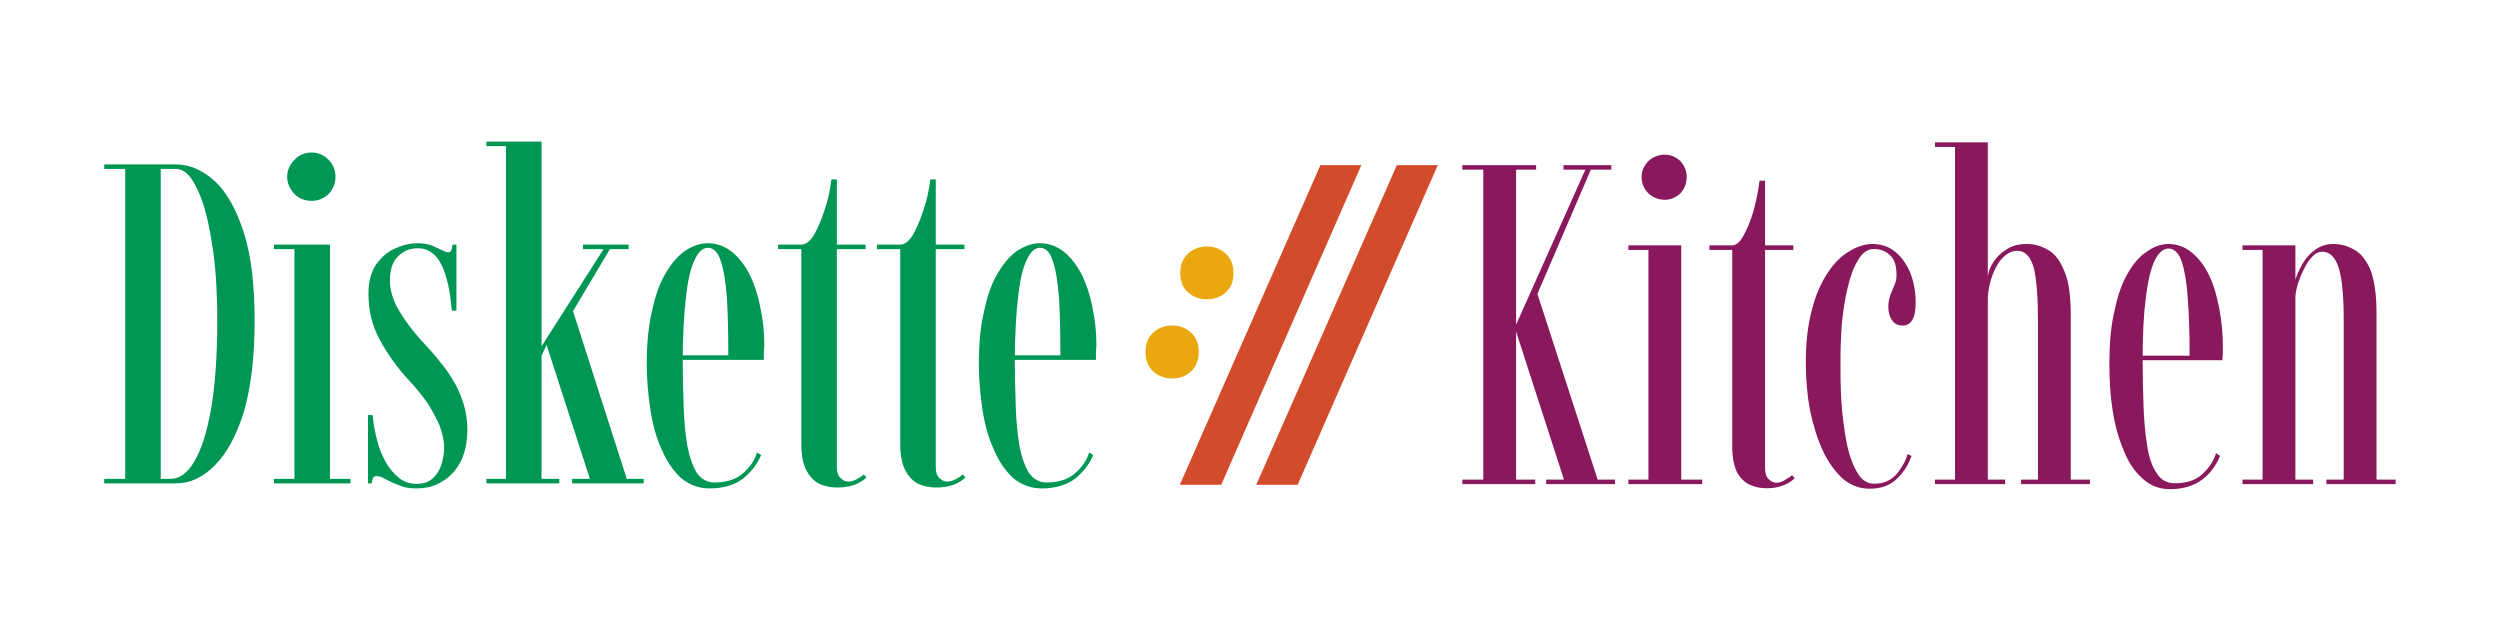
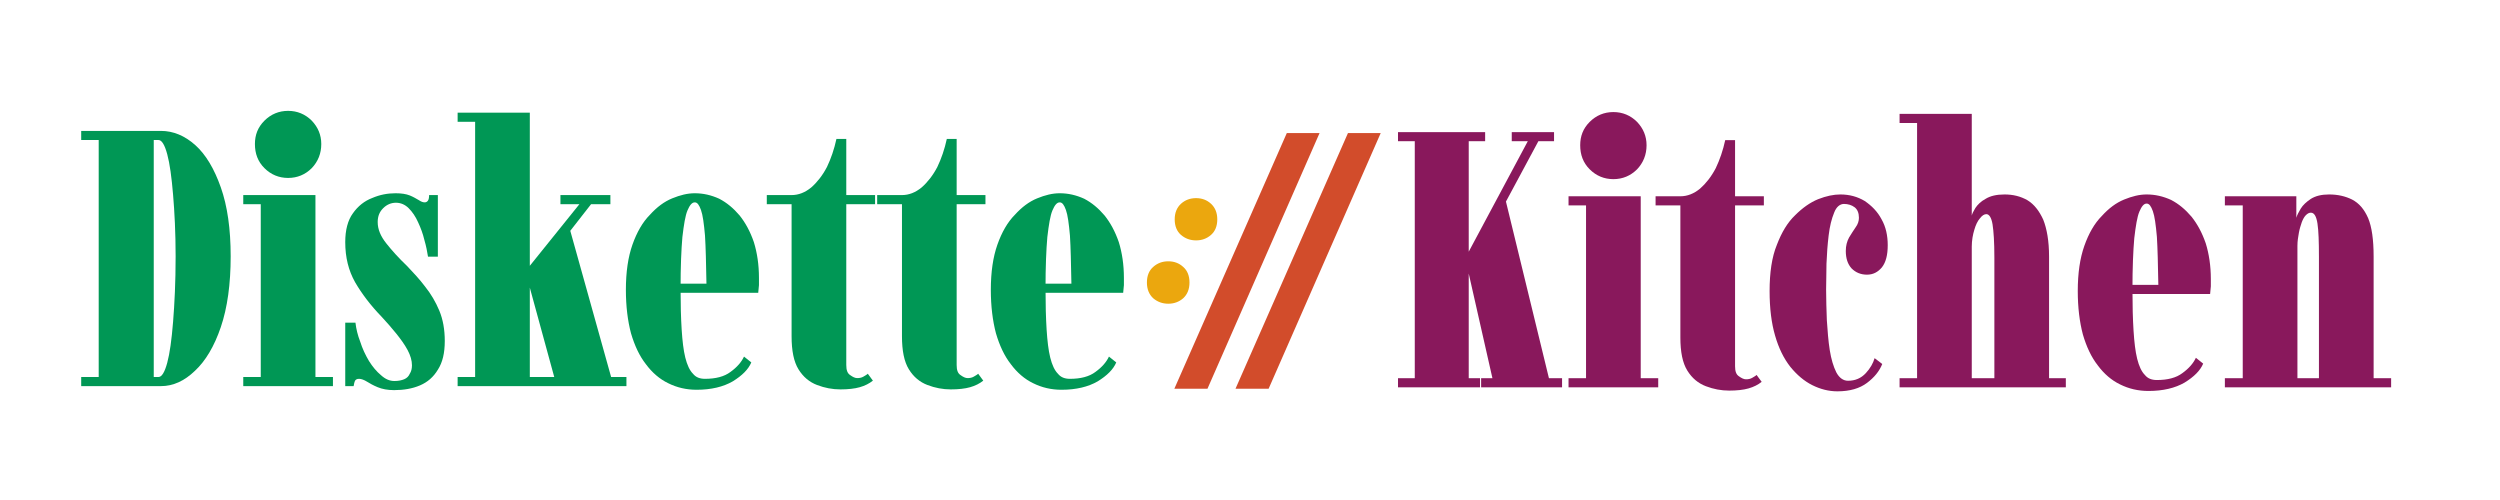
- <svg xmlns="http://www.w3.org/2000/svg" width="100%" height="100%" viewBox="0 0 8000 2000" version="1.1" xml:space="preserve" style="fill-rule:evenodd;clip-rule:evenodd;stroke-linejoin:round;stroke-miterlimit:2;">
-   <g transform="matrix(1,0,0,1,-3326.3,2.40628)">
+ <svg xmlns="http://www.w3.org/2000/svg" width="100%" height="100%" viewBox="0 0 10000 2000" version="1.1" xml:space="preserve" style="fill-rule:evenodd;clip-rule:evenodd;stroke-linejoin:round;stroke-miterlimit:2;">
+   <g transform="matrix(1,0,0,1,-3326.3,-8.34888e-14)">
    <g transform="matrix(1458.33,0,0,1458.33,3626.3,1544.47)">
-       <path d="M0.023,-0L0.023,-0.01L0.069,-0.01L0.069,-0.69L0.023,-0.69L0.023,-0.7L0.18,-0.7C0.211,-0.7 0.24,-0.687 0.267,-0.662C0.293,-0.637 0.314,-0.599 0.33,-0.548C0.346,-0.497 0.353,-0.433 0.353,-0.356C0.353,-0.278 0.345,-0.212 0.33,-0.159C0.314,-0.107 0.293,-0.067 0.266,-0.04C0.24,-0.013 0.211,-0 0.18,-0L0.023,-0ZM0.147,-0.01L0.169,-0.01C0.188,-0.01 0.205,-0.022 0.22,-0.047C0.235,-0.072 0.248,-0.11 0.257,-0.161C0.266,-0.212 0.271,-0.277 0.271,-0.356C0.271,-0.426 0.267,-0.485 0.258,-0.535C0.25,-0.585 0.239,-0.623 0.225,-0.65C0.212,-0.677 0.197,-0.69 0.181,-0.69L0.147,-0.69L0.147,-0.01Z" style="fill:rgb(0,151,85);fill-rule:nonzero;" />
+       <path d="M0.017,-0L0.017,-0.025L0.065,-0.025L0.065,-0.675L0.017,-0.675L0.017,-0.7L0.236,-0.7C0.269,-0.7 0.301,-0.687 0.33,-0.661C0.359,-0.635 0.382,-0.596 0.4,-0.545C0.418,-0.494 0.427,-0.431 0.427,-0.356C0.427,-0.28 0.418,-0.215 0.4,-0.162C0.382,-0.109 0.358,-0.069 0.329,-0.042C0.3,-0.014 0.269,-0 0.236,-0L0.017,-0ZM0.216,-0.025L0.229,-0.025C0.238,-0.025 0.246,-0.038 0.253,-0.064C0.26,-0.09 0.265,-0.127 0.269,-0.176C0.273,-0.226 0.276,-0.285 0.276,-0.356C0.276,-0.421 0.273,-0.478 0.269,-0.525C0.265,-0.573 0.26,-0.61 0.253,-0.636C0.246,-0.662 0.238,-0.675 0.229,-0.675L0.216,-0.675L0.216,-0.025Z" style="fill:rgb(0,151,85);fill-rule:nonzero;" />
    </g>
-     <g transform="matrix(1458.33,0,0,1458.33,4182.52,1544.47)">
-       <path d="M0.014,-0L0.014,-0.01L0.059,-0.01L0.059,-0.514L0.014,-0.514L0.014,-0.524L0.137,-0.524L0.137,-0.01L0.182,-0.01L0.182,-0L0.014,-0ZM0.097,-0.62C0.082,-0.62 0.069,-0.625 0.059,-0.635C0.049,-0.646 0.043,-0.658 0.043,-0.673C0.043,-0.687 0.049,-0.7 0.059,-0.71C0.069,-0.721 0.082,-0.726 0.097,-0.726C0.111,-0.726 0.123,-0.721 0.134,-0.71C0.144,-0.7 0.149,-0.687 0.149,-0.673C0.149,-0.658 0.144,-0.646 0.134,-0.635C0.123,-0.625 0.111,-0.62 0.097,-0.62Z" style="fill:rgb(0,151,85);fill-rule:nonzero;" />
+     <g transform="matrix(1458.33,0,0,1458.33,4286.2,1544.47)">
+       <path d="M0.009,-0L0.009,-0.025L0.057,-0.025L0.057,-0.499L0.009,-0.499L0.009,-0.524L0.207,-0.524L0.207,-0.025L0.255,-0.025L0.255,-0L0.009,-0ZM0.132,-0.571C0.107,-0.571 0.085,-0.58 0.067,-0.598C0.049,-0.616 0.041,-0.638 0.041,-0.664C0.041,-0.689 0.049,-0.71 0.067,-0.728C0.085,-0.746 0.107,-0.755 0.132,-0.755C0.157,-0.755 0.179,-0.746 0.197,-0.728C0.214,-0.71 0.223,-0.689 0.223,-0.664C0.223,-0.638 0.214,-0.616 0.197,-0.598C0.179,-0.58 0.157,-0.571 0.132,-0.571Z" style="fill:rgb(0,151,85);fill-rule:nonzero;" />
    </g>
-     <g transform="matrix(1458.33,0,0,1458.33,4467.48,1544.47)">
-       <path d="M0.131,0.011C0.116,0.011 0.104,0.009 0.093,0.004C0.081,-0 0.072,-0.005 0.064,-0.009C0.056,-0.014 0.049,-0.016 0.044,-0.016C0.04,-0.016 0.038,-0.015 0.036,-0.012C0.035,-0.009 0.034,-0.005 0.033,-0L0.025,-0L0.025,-0.15L0.035,-0.15C0.037,-0.131 0.04,-0.113 0.045,-0.095C0.049,-0.077 0.056,-0.061 0.064,-0.047C0.072,-0.032 0.082,-0.021 0.093,-0.012C0.104,-0.003 0.117,0.001 0.132,0.001C0.147,0.001 0.158,-0.003 0.167,-0.011C0.176,-0.019 0.182,-0.029 0.186,-0.041C0.19,-0.054 0.192,-0.066 0.192,-0.079C0.192,-0.095 0.188,-0.11 0.182,-0.127C0.175,-0.143 0.166,-0.16 0.155,-0.177C0.143,-0.194 0.13,-0.21 0.115,-0.226C0.088,-0.255 0.067,-0.285 0.051,-0.315C0.034,-0.346 0.026,-0.379 0.026,-0.416C0.026,-0.441 0.031,-0.461 0.041,-0.478C0.052,-0.494 0.065,-0.506 0.081,-0.514C0.098,-0.522 0.115,-0.527 0.134,-0.527C0.146,-0.527 0.157,-0.525 0.165,-0.522C0.174,-0.518 0.181,-0.515 0.187,-0.512C0.193,-0.509 0.198,-0.507 0.201,-0.507C0.204,-0.507 0.207,-0.509 0.208,-0.512C0.209,-0.515 0.21,-0.519 0.21,-0.524L0.219,-0.524L0.219,-0.379L0.209,-0.379C0.207,-0.399 0.205,-0.418 0.201,-0.435C0.197,-0.452 0.193,-0.466 0.187,-0.478C0.181,-0.491 0.174,-0.5 0.165,-0.506C0.156,-0.513 0.146,-0.516 0.134,-0.516C0.117,-0.516 0.102,-0.51 0.091,-0.498C0.079,-0.487 0.073,-0.469 0.073,-0.445C0.073,-0.422 0.081,-0.399 0.095,-0.376C0.109,-0.353 0.127,-0.329 0.15,-0.305C0.169,-0.285 0.185,-0.265 0.199,-0.246C0.213,-0.226 0.224,-0.206 0.231,-0.185C0.239,-0.164 0.243,-0.142 0.243,-0.118C0.243,-0.091 0.238,-0.068 0.229,-0.049C0.219,-0.03 0.206,-0.015 0.189,-0.005C0.173,0.006 0.153,0.011 0.131,0.011Z" style="fill:rgb(0,151,85);fill-rule:nonzero;" />
+     <g transform="matrix(1458.33,0,0,1458.33,4670.83,1544.47)">
+       <path d="M0.159,0.011C0.141,0.011 0.126,0.008 0.114,0.003C0.102,-0.002 0.093,-0.007 0.085,-0.012C0.077,-0.017 0.069,-0.02 0.063,-0.02C0.057,-0.02 0.054,-0.018 0.052,-0.015C0.05,-0.011 0.049,-0.006 0.048,-0L0.025,-0L0.025,-0.174L0.053,-0.174C0.055,-0.157 0.059,-0.14 0.066,-0.122C0.072,-0.103 0.08,-0.086 0.09,-0.069C0.1,-0.053 0.111,-0.04 0.123,-0.03C0.135,-0.019 0.147,-0.014 0.16,-0.014C0.171,-0.014 0.18,-0.016 0.187,-0.019C0.194,-0.022 0.199,-0.027 0.202,-0.034C0.206,-0.04 0.208,-0.048 0.208,-0.057C0.208,-0.07 0.204,-0.084 0.196,-0.099C0.188,-0.114 0.177,-0.129 0.165,-0.144C0.152,-0.16 0.139,-0.175 0.125,-0.19C0.094,-0.222 0.07,-0.254 0.052,-0.285C0.034,-0.317 0.025,-0.353 0.025,-0.395C0.025,-0.428 0.032,-0.455 0.046,-0.474C0.06,-0.494 0.078,-0.508 0.099,-0.516C0.12,-0.525 0.141,-0.529 0.163,-0.529C0.179,-0.529 0.192,-0.527 0.202,-0.523C0.212,-0.519 0.22,-0.514 0.227,-0.51C0.233,-0.506 0.238,-0.504 0.243,-0.504C0.247,-0.504 0.25,-0.506 0.252,-0.509C0.254,-0.512 0.255,-0.517 0.255,-0.524L0.279,-0.524L0.279,-0.355L0.252,-0.355C0.25,-0.368 0.247,-0.384 0.242,-0.401C0.238,-0.418 0.232,-0.434 0.225,-0.449C0.218,-0.465 0.209,-0.478 0.199,-0.488C0.189,-0.498 0.177,-0.503 0.164,-0.503C0.151,-0.503 0.139,-0.498 0.129,-0.488C0.119,-0.478 0.114,-0.466 0.114,-0.45C0.114,-0.43 0.122,-0.411 0.138,-0.391C0.153,-0.372 0.172,-0.351 0.195,-0.329C0.212,-0.311 0.229,-0.293 0.244,-0.273C0.26,-0.253 0.273,-0.231 0.283,-0.207C0.293,-0.183 0.298,-0.155 0.298,-0.124C0.298,-0.091 0.292,-0.065 0.279,-0.045C0.267,-0.025 0.251,-0.011 0.23,-0.002C0.209,0.007 0.185,0.011 0.159,0.011Z" style="fill:rgb(0,151,85);fill-rule:nonzero;" />
    </g>
-     <g transform="matrix(1458.33,0,0,1458.33,4855.1,1544.47)">
-       <path d="M0.019,-0L0.019,-0.01L0.062,-0.01L0.062,-0.74L0.019,-0.74L0.019,-0.75L0.14,-0.75L0.14,-0.301L0.276,-0.514L0.231,-0.514L0.231,-0.524L0.331,-0.524L0.331,-0.514L0.29,-0.514L0.209,-0.378L0.327,-0.01L0.364,-0.01L0.364,-0L0.207,-0L0.207,-0.01L0.246,-0.01L0.151,-0.304L0.14,-0.28L0.14,-0.01L0.179,-0.01L0.179,-0L0.019,-0Z" style="fill:rgb(0,151,85);fill-rule:nonzero;" />
+     <g transform="matrix(1458.33,0,0,1458.33,5140.78,1544.47)">
+       <path d="M0.011,-0L0.011,-0.025L0.059,-0.025L0.059,-0.725L0.011,-0.725L0.011,-0.75L0.209,-0.75L0.209,-0.33L0.345,-0.499L0.293,-0.499L0.293,-0.524L0.43,-0.524L0.43,-0.499L0.377,-0.499L0.32,-0.426L0.432,-0.025L0.474,-0.025L0.474,-0L0.24,-0L0.24,-0.025L0.276,-0.025L0.203,-0.292L0.209,-0.295L0.209,-0.025L0.24,-0.025L0.24,-0L0.011,-0Z" style="fill:rgb(0,151,85);fill-rule:nonzero;" />
    </g>
-     <g transform="matrix(1458.33,0,0,1458.33,5359.4,1544.47)">
-       <path d="M0.163,0.011C0.139,0.011 0.118,0.003 0.1,-0.012C0.083,-0.028 0.069,-0.048 0.058,-0.074C0.046,-0.1 0.038,-0.129 0.033,-0.162C0.028,-0.195 0.025,-0.228 0.025,-0.263C0.025,-0.308 0.029,-0.347 0.037,-0.38C0.044,-0.413 0.054,-0.441 0.067,-0.462C0.08,-0.484 0.094,-0.5 0.11,-0.511C0.126,-0.521 0.142,-0.527 0.159,-0.527C0.179,-0.527 0.197,-0.52 0.212,-0.508C0.227,-0.496 0.24,-0.479 0.251,-0.458C0.261,-0.437 0.269,-0.414 0.274,-0.387C0.28,-0.36 0.283,-0.333 0.283,-0.304C0.283,-0.298 0.282,-0.293 0.282,-0.287C0.282,-0.282 0.282,-0.277 0.282,-0.271L0.097,-0.271L0.097,-0.281L0.204,-0.281C0.204,-0.33 0.203,-0.372 0.201,-0.407C0.198,-0.442 0.194,-0.47 0.187,-0.489C0.181,-0.508 0.171,-0.517 0.159,-0.517C0.148,-0.517 0.138,-0.508 0.13,-0.49C0.121,-0.472 0.115,-0.445 0.111,-0.408C0.107,-0.372 0.104,-0.326 0.104,-0.27C0.104,-0.235 0.105,-0.201 0.106,-0.169C0.107,-0.136 0.11,-0.108 0.114,-0.083C0.119,-0.057 0.126,-0.038 0.135,-0.023C0.145,-0.009 0.158,-0.002 0.174,-0.002C0.2,-0.002 0.221,-0.009 0.236,-0.022C0.252,-0.036 0.262,-0.051 0.267,-0.068L0.276,-0.062C0.268,-0.043 0.255,-0.026 0.237,-0.011C0.219,0.003 0.194,0.011 0.163,0.011Z" style="fill:rgb(0,151,85);fill-rule:nonzero;" />
+     <g transform="matrix(1458.33,0,0,1458.33,5796.3,1544.47)">
+       <path d="M0.217,0.01C0.189,0.01 0.163,0.004 0.139,-0.008C0.116,-0.019 0.095,-0.037 0.078,-0.06C0.06,-0.083 0.047,-0.111 0.037,-0.145C0.028,-0.179 0.023,-0.219 0.023,-0.264C0.023,-0.313 0.029,-0.354 0.041,-0.388C0.053,-0.422 0.069,-0.45 0.089,-0.47C0.108,-0.491 0.128,-0.506 0.15,-0.515C0.172,-0.524 0.192,-0.529 0.212,-0.529C0.235,-0.529 0.257,-0.524 0.279,-0.514C0.3,-0.503 0.318,-0.488 0.335,-0.468C0.351,-0.448 0.364,-0.424 0.374,-0.395C0.383,-0.366 0.388,-0.333 0.388,-0.297C0.388,-0.29 0.388,-0.283 0.388,-0.277C0.387,-0.27 0.387,-0.263 0.386,-0.256L0.165,-0.256L0.165,-0.281L0.244,-0.281C0.243,-0.337 0.242,-0.381 0.24,-0.413C0.237,-0.446 0.234,-0.469 0.229,-0.483C0.224,-0.497 0.219,-0.504 0.212,-0.504C0.204,-0.504 0.198,-0.496 0.192,-0.482C0.186,-0.468 0.182,-0.443 0.178,-0.409C0.175,-0.375 0.173,-0.328 0.173,-0.268C0.173,-0.224 0.174,-0.187 0.176,-0.155C0.178,-0.124 0.181,-0.098 0.186,-0.078C0.191,-0.058 0.198,-0.043 0.207,-0.034C0.215,-0.024 0.226,-0.02 0.24,-0.02C0.269,-0.02 0.293,-0.026 0.31,-0.039C0.328,-0.052 0.34,-0.066 0.347,-0.081L0.367,-0.065C0.359,-0.046 0.342,-0.029 0.316,-0.013C0.29,0.002 0.257,0.01 0.217,0.01Z" style="fill:rgb(0,151,85);fill-rule:nonzero;" />
    </g>
-     <g transform="matrix(1458.33,0,0,1458.33,5807.41,1544.47)">
-       <path d="M0.137,0.009C0.124,0.009 0.111,0.007 0.099,0.002C0.087,-0.003 0.077,-0.013 0.069,-0.027C0.061,-0.041 0.057,-0.061 0.057,-0.088L0.057,-0.514L0.006,-0.514L0.006,-0.524L0.057,-0.524C0.066,-0.524 0.075,-0.53 0.084,-0.544C0.092,-0.558 0.1,-0.575 0.107,-0.597C0.115,-0.619 0.12,-0.642 0.123,-0.667L0.135,-0.667L0.135,-0.524L0.198,-0.524L0.198,-0.514L0.135,-0.514L0.135,-0.036C0.135,-0.024 0.138,-0.016 0.144,-0.011C0.149,-0.006 0.154,-0.004 0.16,-0.004C0.167,-0.004 0.173,-0.006 0.18,-0.01C0.187,-0.014 0.192,-0.017 0.194,-0.02L0.2,-0.013C0.193,-0.006 0.184,-0.001 0.174,0.003C0.163,0.007 0.151,0.009 0.137,0.009Z" style="fill:rgb(0,151,85);fill-rule:nonzero;" />
+     <g transform="matrix(1458.33,0,0,1458.33,6394.95,1544.47)">
+       <path d="M0.201,0.009C0.179,0.009 0.158,0.005 0.137,-0.003C0.116,-0.011 0.099,-0.025 0.086,-0.046C0.073,-0.067 0.067,-0.097 0.067,-0.137L0.067,-0.499L-0.001,-0.499L-0.001,-0.524L0.067,-0.524C0.086,-0.524 0.104,-0.531 0.121,-0.545C0.137,-0.559 0.152,-0.578 0.164,-0.601C0.175,-0.624 0.184,-0.65 0.19,-0.678L0.217,-0.678L0.217,-0.524L0.296,-0.524L0.296,-0.499L0.217,-0.499L0.217,-0.058C0.217,-0.044 0.22,-0.035 0.228,-0.03C0.235,-0.025 0.241,-0.022 0.247,-0.022C0.253,-0.022 0.259,-0.023 0.264,-0.026C0.269,-0.029 0.273,-0.031 0.276,-0.034L0.29,-0.015C0.28,-0.007 0.268,-0.001 0.254,0.003C0.24,0.007 0.222,0.009 0.201,0.009Z" style="fill:rgb(0,151,85);fill-rule:nonzero;" />
    </g>
-     <g transform="matrix(1458.33,0,0,1458.33,6123.87,1544.47)">
-       <path d="M0.137,0.009C0.124,0.009 0.111,0.007 0.099,0.002C0.087,-0.003 0.077,-0.013 0.069,-0.027C0.061,-0.041 0.057,-0.061 0.057,-0.088L0.057,-0.514L0.006,-0.514L0.006,-0.524L0.057,-0.524C0.066,-0.524 0.075,-0.53 0.084,-0.544C0.092,-0.558 0.1,-0.575 0.107,-0.597C0.115,-0.619 0.12,-0.642 0.123,-0.667L0.135,-0.667L0.135,-0.524L0.198,-0.524L0.198,-0.514L0.135,-0.514L0.135,-0.036C0.135,-0.024 0.138,-0.016 0.144,-0.011C0.149,-0.006 0.154,-0.004 0.16,-0.004C0.167,-0.004 0.173,-0.006 0.18,-0.01C0.187,-0.014 0.192,-0.017 0.194,-0.02L0.2,-0.013C0.193,-0.006 0.184,-0.001 0.174,0.003C0.163,0.007 0.151,0.009 0.137,0.009Z" style="fill:rgb(0,151,85);fill-rule:nonzero;" />
+     <g transform="matrix(1458.33,0,0,1458.33,6836.46,1544.47)">
+       <path d="M0.201,0.009C0.179,0.009 0.158,0.005 0.137,-0.003C0.116,-0.011 0.099,-0.025 0.086,-0.046C0.073,-0.067 0.067,-0.097 0.067,-0.137L0.067,-0.499L-0.001,-0.499L-0.001,-0.524L0.067,-0.524C0.086,-0.524 0.104,-0.531 0.121,-0.545C0.137,-0.559 0.152,-0.578 0.164,-0.601C0.175,-0.624 0.184,-0.65 0.19,-0.678L0.217,-0.678L0.217,-0.524L0.296,-0.524L0.296,-0.499L0.217,-0.499L0.217,-0.058C0.217,-0.044 0.22,-0.035 0.228,-0.03C0.235,-0.025 0.241,-0.022 0.247,-0.022C0.253,-0.022 0.259,-0.023 0.264,-0.026C0.269,-0.029 0.273,-0.031 0.276,-0.034L0.29,-0.015C0.28,-0.007 0.268,-0.001 0.254,0.003C0.24,0.007 0.222,0.009 0.201,0.009Z" style="fill:rgb(0,151,85);fill-rule:nonzero;" />
    </g>
-     <g transform="matrix(1458.33,0,0,1458.33,6422.1,1544.47)">
-       <path d="M0.163,0.011C0.139,0.011 0.118,0.003 0.1,-0.012C0.083,-0.028 0.069,-0.048 0.058,-0.074C0.046,-0.1 0.038,-0.129 0.033,-0.162C0.028,-0.195 0.025,-0.228 0.025,-0.263C0.025,-0.308 0.029,-0.347 0.037,-0.38C0.044,-0.413 0.054,-0.441 0.067,-0.462C0.08,-0.484 0.094,-0.5 0.11,-0.511C0.126,-0.521 0.142,-0.527 0.159,-0.527C0.179,-0.527 0.197,-0.52 0.212,-0.508C0.227,-0.496 0.24,-0.479 0.251,-0.458C0.261,-0.437 0.269,-0.414 0.274,-0.387C0.28,-0.36 0.283,-0.333 0.283,-0.304C0.283,-0.298 0.282,-0.293 0.282,-0.287C0.282,-0.282 0.282,-0.277 0.282,-0.271L0.097,-0.271L0.097,-0.281L0.204,-0.281C0.204,-0.33 0.203,-0.372 0.201,-0.407C0.198,-0.442 0.194,-0.47 0.187,-0.489C0.181,-0.508 0.171,-0.517 0.159,-0.517C0.148,-0.517 0.138,-0.508 0.13,-0.49C0.121,-0.472 0.115,-0.445 0.111,-0.408C0.107,-0.372 0.104,-0.326 0.104,-0.27C0.104,-0.235 0.105,-0.201 0.106,-0.169C0.107,-0.136 0.11,-0.108 0.114,-0.083C0.119,-0.057 0.126,-0.038 0.135,-0.023C0.145,-0.009 0.158,-0.002 0.174,-0.002C0.2,-0.002 0.221,-0.009 0.236,-0.022C0.252,-0.036 0.262,-0.051 0.267,-0.068L0.276,-0.062C0.268,-0.043 0.255,-0.026 0.237,-0.011C0.219,0.003 0.194,0.011 0.163,0.011Z" style="fill:rgb(0,151,85);fill-rule:nonzero;" />
+     <g transform="matrix(1458.33,0,0,1458.33,7256.09,1544.47)">
+       <path d="M0.217,0.01C0.189,0.01 0.163,0.004 0.139,-0.008C0.116,-0.019 0.095,-0.037 0.078,-0.06C0.06,-0.083 0.047,-0.111 0.037,-0.145C0.028,-0.179 0.023,-0.219 0.023,-0.264C0.023,-0.313 0.029,-0.354 0.041,-0.388C0.053,-0.422 0.069,-0.45 0.089,-0.47C0.108,-0.491 0.128,-0.506 0.15,-0.515C0.172,-0.524 0.192,-0.529 0.212,-0.529C0.235,-0.529 0.257,-0.524 0.279,-0.514C0.3,-0.503 0.318,-0.488 0.335,-0.468C0.351,-0.448 0.364,-0.424 0.374,-0.395C0.383,-0.366 0.388,-0.333 0.388,-0.297C0.388,-0.29 0.388,-0.283 0.388,-0.277C0.387,-0.27 0.387,-0.263 0.386,-0.256L0.165,-0.256L0.165,-0.281L0.244,-0.281C0.243,-0.337 0.242,-0.381 0.24,-0.413C0.237,-0.446 0.234,-0.469 0.229,-0.483C0.224,-0.497 0.219,-0.504 0.212,-0.504C0.204,-0.504 0.198,-0.496 0.192,-0.482C0.186,-0.468 0.182,-0.443 0.178,-0.409C0.175,-0.375 0.173,-0.328 0.173,-0.268C0.173,-0.224 0.174,-0.187 0.176,-0.155C0.178,-0.124 0.181,-0.098 0.186,-0.078C0.191,-0.058 0.198,-0.043 0.207,-0.034C0.215,-0.024 0.226,-0.02 0.24,-0.02C0.269,-0.02 0.293,-0.026 0.31,-0.039C0.328,-0.052 0.34,-0.066 0.347,-0.081L0.367,-0.065C0.359,-0.046 0.342,-0.029 0.316,-0.013C0.29,0.002 0.257,0.01 0.217,0.01Z" style="fill:rgb(0,151,85);fill-rule:nonzero;" />
    </g>
-     <g transform="matrix(1458.33,0,0,1458.33,6870.11,1544.47)">
+     <g transform="matrix(1458.33,0,0,1458.33,7854.74,1544.47)">
        </g>
  </g>
-   <g transform="matrix(1,0,0,1,1037.09,4.81257)">
+   <g transform="matrix(1,0,0,1,1952.58,4.81257)">
    <g transform="matrix(1458.33,0,0,1458.33,3626.3,1544.47)">
-       <path d="M0.011,-0L0.011,-0.01L0.057,-0.01L0.057,-0.69L0.011,-0.69L0.011,-0.7L0.173,-0.7L0.173,-0.69L0.129,-0.69L0.129,-0.35L0.281,-0.69L0.233,-0.69L0.233,-0.7L0.338,-0.7L0.338,-0.69L0.293,-0.69L0.17,-0.404L0.172,-0.429L0.308,-0.01L0.346,-0.01L0.346,-0L0.195,-0L0.195,-0.01L0.234,-0.01L0.126,-0.344L0.129,-0.345L0.129,-0.01L0.171,-0.01L0.171,-0L0.011,-0Z" style="fill:rgb(137,24,92);fill-rule:nonzero;" />
+       <path d="M0.009,-0L0.009,-0.025L0.055,-0.025L0.055,-0.675L0.009,-0.675L0.009,-0.7L0.248,-0.7L0.248,-0.675L0.203,-0.675L0.203,-0.372L0.365,-0.675L0.321,-0.675L0.321,-0.7L0.437,-0.7L0.437,-0.675L0.394,-0.675L0.293,-0.487L0.303,-0.518L0.423,-0.025L0.459,-0.025L0.459,-0L0.237,-0L0.237,-0.025L0.268,-0.025L0.191,-0.365L0.203,-0.36L0.203,-0.025L0.234,-0.025L0.234,-0L0.009,-0Z" style="fill:rgb(137,24,92);fill-rule:nonzero;" />
    </g>
-     <g transform="matrix(1458.33,0,0,1458.33,4151.88,1544.47)">
-       <path d="M0.015,-0L0.015,-0.01L0.059,-0.01L0.059,-0.514L0.015,-0.514L0.015,-0.524L0.131,-0.524L0.131,-0.01L0.177,-0.01L0.177,-0L0.015,-0ZM0.095,-0.624C0.081,-0.624 0.069,-0.629 0.059,-0.638C0.049,-0.648 0.044,-0.66 0.044,-0.674C0.044,-0.687 0.049,-0.699 0.059,-0.709C0.069,-0.718 0.081,-0.723 0.095,-0.723C0.108,-0.723 0.119,-0.718 0.129,-0.709C0.138,-0.699 0.143,-0.687 0.143,-0.674C0.143,-0.66 0.138,-0.648 0.129,-0.638C0.119,-0.629 0.108,-0.624 0.095,-0.624Z" style="fill:rgb(137,24,92);fill-rule:nonzero;" />
+     <g transform="matrix(1458.33,0,0,1458.33,4308.44,1544.47)">
+       <path d="M0.009,-0L0.009,-0.025L0.057,-0.025L0.057,-0.499L0.009,-0.499L0.009,-0.524L0.207,-0.524L0.207,-0.025L0.255,-0.025L0.255,-0L0.009,-0ZM0.132,-0.571C0.107,-0.571 0.085,-0.58 0.067,-0.598C0.049,-0.616 0.041,-0.638 0.041,-0.664C0.041,-0.689 0.049,-0.71 0.067,-0.728C0.085,-0.746 0.107,-0.755 0.132,-0.755C0.157,-0.755 0.179,-0.746 0.197,-0.728C0.214,-0.71 0.223,-0.689 0.223,-0.664C0.223,-0.638 0.214,-0.616 0.197,-0.598C0.179,-0.58 0.157,-0.571 0.132,-0.571Z" style="fill:rgb(137,24,92);fill-rule:nonzero;" />
    </g>
-     <g transform="matrix(1458.33,0,0,1458.33,4422.91,1544.47)">
-       <path d="M0.133,0.009C0.12,0.009 0.109,0.007 0.097,0.002C0.085,-0.003 0.076,-0.012 0.068,-0.025C0.061,-0.039 0.057,-0.058 0.057,-0.084L0.057,-0.514L0.007,-0.514L0.007,-0.524L0.057,-0.524C0.065,-0.524 0.073,-0.53 0.081,-0.544C0.089,-0.558 0.096,-0.575 0.103,-0.597C0.109,-0.619 0.114,-0.642 0.117,-0.666L0.129,-0.666L0.129,-0.524L0.191,-0.524L0.191,-0.514L0.129,-0.514L0.129,-0.035C0.129,-0.024 0.132,-0.015 0.137,-0.011C0.142,-0.006 0.148,-0.003 0.153,-0.003C0.16,-0.003 0.167,-0.005 0.174,-0.01C0.181,-0.014 0.186,-0.017 0.188,-0.02L0.194,-0.013C0.187,-0.006 0.179,-0.001 0.168,0.003C0.158,0.007 0.146,0.009 0.133,0.009Z" style="fill:rgb(137,24,92);fill-rule:nonzero;" />
+     <g transform="matrix(1458.33,0,0,1458.33,4671.2,1544.47)">
+       <path d="M0.201,0.009C0.179,0.009 0.158,0.005 0.137,-0.003C0.116,-0.011 0.099,-0.025 0.086,-0.046C0.073,-0.067 0.067,-0.097 0.067,-0.137L0.067,-0.499L-0.001,-0.499L-0.001,-0.524L0.067,-0.524C0.086,-0.524 0.104,-0.531 0.121,-0.545C0.137,-0.559 0.152,-0.578 0.164,-0.601C0.175,-0.624 0.184,-0.65 0.19,-0.678L0.217,-0.678L0.217,-0.524L0.296,-0.524L0.296,-0.499L0.217,-0.499L0.217,-0.058C0.217,-0.044 0.22,-0.035 0.228,-0.03C0.235,-0.025 0.241,-0.022 0.247,-0.022C0.253,-0.022 0.259,-0.023 0.264,-0.026C0.269,-0.029 0.273,-0.031 0.276,-0.034L0.29,-0.015C0.28,-0.007 0.268,-0.001 0.254,0.003C0.24,0.007 0.222,0.009 0.201,0.009Z" style="fill:rgb(137,24,92);fill-rule:nonzero;" />
    </g>
-     <g transform="matrix(1458.33,0,0,1458.33,4712.38,1544.47)">
-       <path d="M0.16,0.01C0.138,0.01 0.119,0.003 0.101,-0.012C0.084,-0.028 0.069,-0.048 0.057,-0.074C0.045,-0.1 0.036,-0.13 0.029,-0.163C0.023,-0.196 0.02,-0.23 0.02,-0.266C0.02,-0.31 0.024,-0.348 0.033,-0.381C0.041,-0.414 0.053,-0.441 0.067,-0.462C0.081,-0.484 0.097,-0.5 0.114,-0.51C0.131,-0.521 0.149,-0.527 0.166,-0.527C0.186,-0.527 0.203,-0.521 0.217,-0.509C0.232,-0.497 0.242,-0.481 0.25,-0.462C0.257,-0.443 0.261,-0.422 0.261,-0.399C0.261,-0.382 0.259,-0.369 0.254,-0.361C0.249,-0.352 0.242,-0.348 0.232,-0.348C0.222,-0.348 0.214,-0.352 0.209,-0.36C0.204,-0.367 0.201,-0.377 0.201,-0.39C0.201,-0.399 0.203,-0.408 0.206,-0.416C0.209,-0.424 0.212,-0.431 0.215,-0.438C0.218,-0.445 0.219,-0.452 0.219,-0.459C0.219,-0.478 0.215,-0.493 0.205,-0.502C0.196,-0.511 0.184,-0.516 0.169,-0.516C0.156,-0.516 0.144,-0.508 0.135,-0.492C0.125,-0.477 0.118,-0.457 0.112,-0.432C0.106,-0.408 0.102,-0.381 0.099,-0.352C0.097,-0.323 0.096,-0.296 0.096,-0.269C0.096,-0.242 0.096,-0.213 0.098,-0.182C0.1,-0.151 0.104,-0.122 0.109,-0.094C0.114,-0.067 0.122,-0.044 0.132,-0.027C0.141,-0.01 0.154,-0.001 0.17,-0.001C0.191,-0.001 0.207,-0.008 0.22,-0.023C0.232,-0.038 0.24,-0.053 0.243,-0.066L0.252,-0.062C0.245,-0.042 0.234,-0.025 0.219,-0.011C0.204,0.003 0.185,0.01 0.16,0.01Z" style="fill:rgb(137,24,92);fill-rule:nonzero;" />
+     <g transform="matrix(1458.33,0,0,1458.33,5090.83,1544.47)">
+       <path d="M0.21,0.011C0.186,0.011 0.163,0.005 0.141,-0.006C0.119,-0.017 0.099,-0.034 0.081,-0.056C0.063,-0.079 0.049,-0.107 0.039,-0.142C0.029,-0.176 0.024,-0.217 0.024,-0.264C0.024,-0.314 0.03,-0.357 0.044,-0.391C0.057,-0.425 0.073,-0.452 0.094,-0.472C0.114,-0.492 0.135,-0.507 0.157,-0.516C0.18,-0.525 0.2,-0.529 0.218,-0.529C0.243,-0.529 0.265,-0.523 0.285,-0.511C0.304,-0.498 0.32,-0.482 0.331,-0.461C0.343,-0.44 0.348,-0.416 0.348,-0.39C0.348,-0.363 0.343,-0.343 0.332,-0.329C0.321,-0.316 0.308,-0.309 0.291,-0.309C0.274,-0.309 0.26,-0.315 0.249,-0.326C0.238,-0.338 0.233,-0.354 0.233,-0.374C0.233,-0.388 0.236,-0.4 0.242,-0.411C0.248,-0.421 0.254,-0.43 0.26,-0.439C0.266,-0.447 0.269,-0.456 0.269,-0.465C0.269,-0.478 0.265,-0.488 0.257,-0.494C0.249,-0.5 0.239,-0.503 0.228,-0.503C0.217,-0.503 0.207,-0.495 0.201,-0.479C0.194,-0.462 0.189,-0.442 0.186,-0.417C0.183,-0.392 0.181,-0.366 0.18,-0.339C0.18,-0.312 0.179,-0.289 0.179,-0.268C0.179,-0.241 0.18,-0.213 0.181,-0.184C0.183,-0.155 0.185,-0.127 0.189,-0.102C0.193,-0.077 0.199,-0.057 0.207,-0.041C0.215,-0.026 0.226,-0.018 0.239,-0.018C0.259,-0.018 0.275,-0.025 0.288,-0.039C0.3,-0.052 0.308,-0.066 0.312,-0.08L0.333,-0.064C0.325,-0.044 0.311,-0.027 0.291,-0.012C0.271,0.003 0.244,0.011 0.21,0.011Z" style="fill:rgb(137,24,92);fill-rule:nonzero;" />
    </g>
-     <g transform="matrix(1458.33,0,0,1458.33,5128.52,1544.47)">
-       <path d="M0.018,-0L0.018,-0.01L0.062,-0.01L0.062,-0.74L0.018,-0.74L0.018,-0.75L0.134,-0.75L0.134,-0.456C0.135,-0.465 0.139,-0.476 0.146,-0.487C0.153,-0.498 0.162,-0.507 0.175,-0.515C0.187,-0.523 0.201,-0.527 0.219,-0.527C0.236,-0.527 0.251,-0.523 0.266,-0.514C0.281,-0.506 0.293,-0.49 0.302,-0.467C0.312,-0.445 0.316,-0.412 0.316,-0.368L0.316,-0.01L0.358,-0.01L0.358,-0L0.207,-0L0.207,-0.01L0.244,-0.01L0.244,-0.358C0.244,-0.411 0.241,-0.449 0.235,-0.474C0.228,-0.499 0.216,-0.512 0.199,-0.512C0.187,-0.512 0.177,-0.507 0.167,-0.497C0.157,-0.487 0.15,-0.474 0.144,-0.458C0.138,-0.442 0.135,-0.426 0.134,-0.409L0.134,-0.01L0.172,-0.01L0.172,-0L0.018,-0Z" style="fill:rgb(137,24,92);fill-rule:nonzero;" />
+     <g transform="matrix(1458.33,0,0,1458.33,5622.4,1544.47)">
+       <path d="M0.016,-0L0.016,-0.025L0.064,-0.025L0.064,-0.725L0.016,-0.725L0.016,-0.75L0.214,-0.75L0.214,-0.471C0.215,-0.476 0.218,-0.482 0.224,-0.492C0.23,-0.501 0.239,-0.51 0.252,-0.517C0.265,-0.525 0.282,-0.529 0.304,-0.529C0.327,-0.529 0.348,-0.524 0.367,-0.513C0.385,-0.502 0.399,-0.484 0.41,-0.46C0.42,-0.435 0.426,-0.401 0.426,-0.359L0.426,-0.025L0.472,-0.025L0.472,-0L0.245,-0L0.245,-0.025L0.276,-0.025L0.276,-0.356C0.276,-0.398 0.274,-0.428 0.271,-0.447C0.268,-0.465 0.262,-0.475 0.254,-0.475C0.248,-0.475 0.242,-0.471 0.236,-0.463C0.23,-0.456 0.225,-0.446 0.221,-0.432C0.217,-0.419 0.214,-0.403 0.214,-0.386L0.214,-0.025L0.245,-0.025L0.245,-0L0.016,-0Z" style="fill:rgb(137,24,92);fill-rule:nonzero;" />
    </g>
-     <g transform="matrix(1458.33,0,0,1458.33,5674.98,1544.47)">
-       <path d="M0.159,0.011C0.135,0.011 0.115,0.003 0.098,-0.013C0.081,-0.028 0.067,-0.049 0.057,-0.075C0.046,-0.101 0.038,-0.13 0.033,-0.163C0.028,-0.195 0.026,-0.229 0.026,-0.263C0.026,-0.307 0.029,-0.346 0.037,-0.379C0.044,-0.413 0.053,-0.44 0.066,-0.462C0.078,-0.483 0.092,-0.5 0.108,-0.51C0.123,-0.521 0.139,-0.527 0.156,-0.527C0.175,-0.527 0.193,-0.52 0.207,-0.508C0.222,-0.496 0.235,-0.479 0.245,-0.458C0.255,-0.437 0.262,-0.413 0.267,-0.386C0.272,-0.36 0.275,-0.332 0.275,-0.304C0.275,-0.299 0.275,-0.294 0.275,-0.288C0.275,-0.283 0.274,-0.278 0.274,-0.272L0.092,-0.272L0.092,-0.282L0.202,-0.282C0.202,-0.33 0.201,-0.372 0.198,-0.407C0.196,-0.442 0.191,-0.469 0.185,-0.488C0.178,-0.508 0.168,-0.517 0.156,-0.517C0.144,-0.517 0.134,-0.508 0.125,-0.49C0.117,-0.472 0.11,-0.445 0.106,-0.408C0.101,-0.372 0.099,-0.326 0.099,-0.271C0.099,-0.236 0.1,-0.203 0.101,-0.17C0.102,-0.138 0.105,-0.109 0.109,-0.084C0.113,-0.058 0.12,-0.038 0.13,-0.024C0.139,-0.009 0.153,-0.002 0.169,-0.002C0.195,-0.002 0.215,-0.008 0.23,-0.022C0.245,-0.036 0.255,-0.051 0.26,-0.068L0.269,-0.062C0.261,-0.043 0.249,-0.025 0.231,-0.011C0.213,0.003 0.189,0.011 0.159,0.011Z" style="fill:rgb(137,24,92);fill-rule:nonzero;" />
+     <g transform="matrix(1458.33,0,0,1458.33,6324.95,1544.47)">
+       <path d="M0.217,0.01C0.189,0.01 0.163,0.004 0.139,-0.008C0.116,-0.019 0.095,-0.037 0.078,-0.06C0.06,-0.083 0.047,-0.111 0.037,-0.145C0.028,-0.179 0.023,-0.219 0.023,-0.264C0.023,-0.313 0.029,-0.354 0.041,-0.388C0.053,-0.422 0.069,-0.45 0.089,-0.47C0.108,-0.491 0.128,-0.506 0.15,-0.515C0.172,-0.524 0.192,-0.529 0.212,-0.529C0.235,-0.529 0.257,-0.524 0.279,-0.514C0.3,-0.503 0.318,-0.488 0.335,-0.468C0.351,-0.448 0.364,-0.424 0.374,-0.395C0.383,-0.366 0.388,-0.333 0.388,-0.297C0.388,-0.29 0.388,-0.283 0.388,-0.277C0.387,-0.27 0.387,-0.263 0.386,-0.256L0.165,-0.256L0.165,-0.281L0.244,-0.281C0.243,-0.337 0.242,-0.381 0.24,-0.413C0.237,-0.446 0.234,-0.469 0.229,-0.483C0.224,-0.497 0.219,-0.504 0.212,-0.504C0.204,-0.504 0.198,-0.496 0.192,-0.482C0.186,-0.468 0.182,-0.443 0.178,-0.409C0.175,-0.375 0.173,-0.328 0.173,-0.268C0.173,-0.224 0.174,-0.187 0.176,-0.155C0.178,-0.124 0.181,-0.098 0.186,-0.078C0.191,-0.058 0.198,-0.043 0.207,-0.034C0.215,-0.024 0.226,-0.02 0.24,-0.02C0.269,-0.02 0.293,-0.026 0.31,-0.039C0.328,-0.052 0.34,-0.066 0.347,-0.081L0.367,-0.065C0.359,-0.046 0.342,-0.029 0.316,-0.013C0.29,0.002 0.257,0.01 0.217,0.01Z" style="fill:rgb(137,24,92);fill-rule:nonzero;" />
    </g>
-     <g transform="matrix(1458.33,0,0,1458.33,6112.73,1544.47)">
-       <path d="M0.018,-0L0.018,-0.01L0.062,-0.01L0.062,-0.514L0.018,-0.514L0.018,-0.524L0.134,-0.524L0.134,-0.449C0.138,-0.461 0.143,-0.472 0.15,-0.484C0.157,-0.496 0.166,-0.506 0.177,-0.514C0.188,-0.522 0.201,-0.527 0.217,-0.527C0.233,-0.527 0.248,-0.523 0.262,-0.515C0.276,-0.508 0.288,-0.494 0.298,-0.472C0.307,-0.45 0.312,-0.418 0.312,-0.375L0.312,-0.01L0.354,-0.01L0.354,-0L0.202,-0L0.202,-0.01L0.24,-0.01L0.24,-0.365C0.24,-0.415 0.236,-0.452 0.229,-0.475C0.221,-0.499 0.209,-0.51 0.193,-0.51C0.186,-0.51 0.178,-0.507 0.171,-0.499C0.164,-0.492 0.158,-0.483 0.153,-0.472C0.147,-0.461 0.143,-0.45 0.139,-0.438C0.136,-0.427 0.134,-0.417 0.134,-0.409L0.134,-0.01L0.173,-0.01L0.173,-0L0.018,-0Z" style="fill:rgb(137,24,92);fill-rule:nonzero;" />
+     <g transform="matrix(1458.33,0,0,1458.33,6923.59,1544.47)">
+       <path d="M0.016,-0L0.016,-0.025L0.065,-0.025L0.065,-0.499L0.016,-0.499L0.016,-0.524L0.212,-0.524L0.212,-0.465C0.214,-0.472 0.218,-0.48 0.224,-0.49C0.23,-0.5 0.24,-0.509 0.252,-0.517C0.265,-0.525 0.281,-0.529 0.302,-0.529C0.326,-0.529 0.347,-0.524 0.365,-0.515C0.384,-0.505 0.398,-0.489 0.409,-0.464C0.419,-0.44 0.424,-0.405 0.424,-0.359L0.424,-0.025L0.472,-0.025L0.472,-0L0.244,-0L0.244,-0.025L0.274,-0.025L0.274,-0.358C0.274,-0.399 0.273,-0.429 0.27,-0.449C0.267,-0.469 0.261,-0.479 0.252,-0.479C0.247,-0.479 0.243,-0.477 0.238,-0.472C0.234,-0.468 0.23,-0.461 0.227,-0.453C0.224,-0.444 0.221,-0.435 0.219,-0.424C0.217,-0.413 0.215,-0.401 0.215,-0.388L0.215,-0.025L0.244,-0.025L0.244,-0L0.016,-0Z" style="fill:rgb(137,24,92);fill-rule:nonzero;" />
    </g>
-     <g transform="matrix(1458.33,0,0,1458.33,6652.57,1544.47)">
+     <g transform="matrix(1458.33,0,0,1458.33,7625.05,1544.47)">
        </g>
  </g>
-   <g transform="matrix(0.745519,0,0,1,1224.7,-259.687)">
+   <g transform="matrix(0.745519,0,0,1,2146.68,-255.989)">
    <path d="M3651.73,1133.34C3651.73,1160.2 3640.54,1180.95 3618.16,1195.6C3595.78,1210.25 3569.04,1217.57 3537.93,1217.57C3506.82,1217.57 3479.8,1210.25 3456.88,1195.6C3434.5,1180.95 3423.31,1160.2 3423.31,1133.34C3423.31,1107.3 3434.5,1086.55 3456.88,1071.09C3479.26,1056.03 3506.27,1048.51 3537.93,1048.51C3569.59,1048.51 3596.33,1056.03 3618.16,1071.09C3640.54,1086.55 3651.73,1107.3 3651.73,1133.34ZM3502.63,1386.03C3502.63,1412.48 3491.45,1433.43 3469.07,1448.9C3446.69,1463.54 3419.95,1470.87 3388.84,1470.87C3357.72,1470.87 3330.71,1463.54 3307.78,1448.9C3285.41,1433.43 3274.22,1412.48 3274.22,1386.03C3274.22,1359.17 3285.41,1338.42 3307.78,1323.77C3330.16,1308.72 3357.18,1301.19 3388.84,1301.19C3420.49,1301.19 3447.24,1308.72 3469.07,1323.77C3491.45,1338.42 3502.63,1359.17 3502.63,1386.03Z" style="fill:rgb(235,167,14);fill-rule:nonzero;" />
  </g>
-   <g transform="matrix(1.14218,0,0,1.22852,-464.893,-242.208)">
+   <g transform="matrix(1.14218,0,0,1.22852,457.093,-238.509)">
    <g transform="matrix(1,0,0,1,474.871,0)">
      <path d="M3746.15,627.363L3353.57,1459.88L3237.58,1459.88L3631.47,627.363L3746.15,627.363Z" style="fill:rgb(210,76,43);fill-rule:nonzero;" />
    </g>
    <g transform="matrix(1,0,0,1,689.022,0)">
      <path d="M3746.15,627.363L3353.57,1459.88L3237.58,1459.88L3631.47,627.363L3746.15,627.363Z" style="fill:rgb(210,76,43);fill-rule:nonzero;" />
    </g>
  </g>
</svg>
